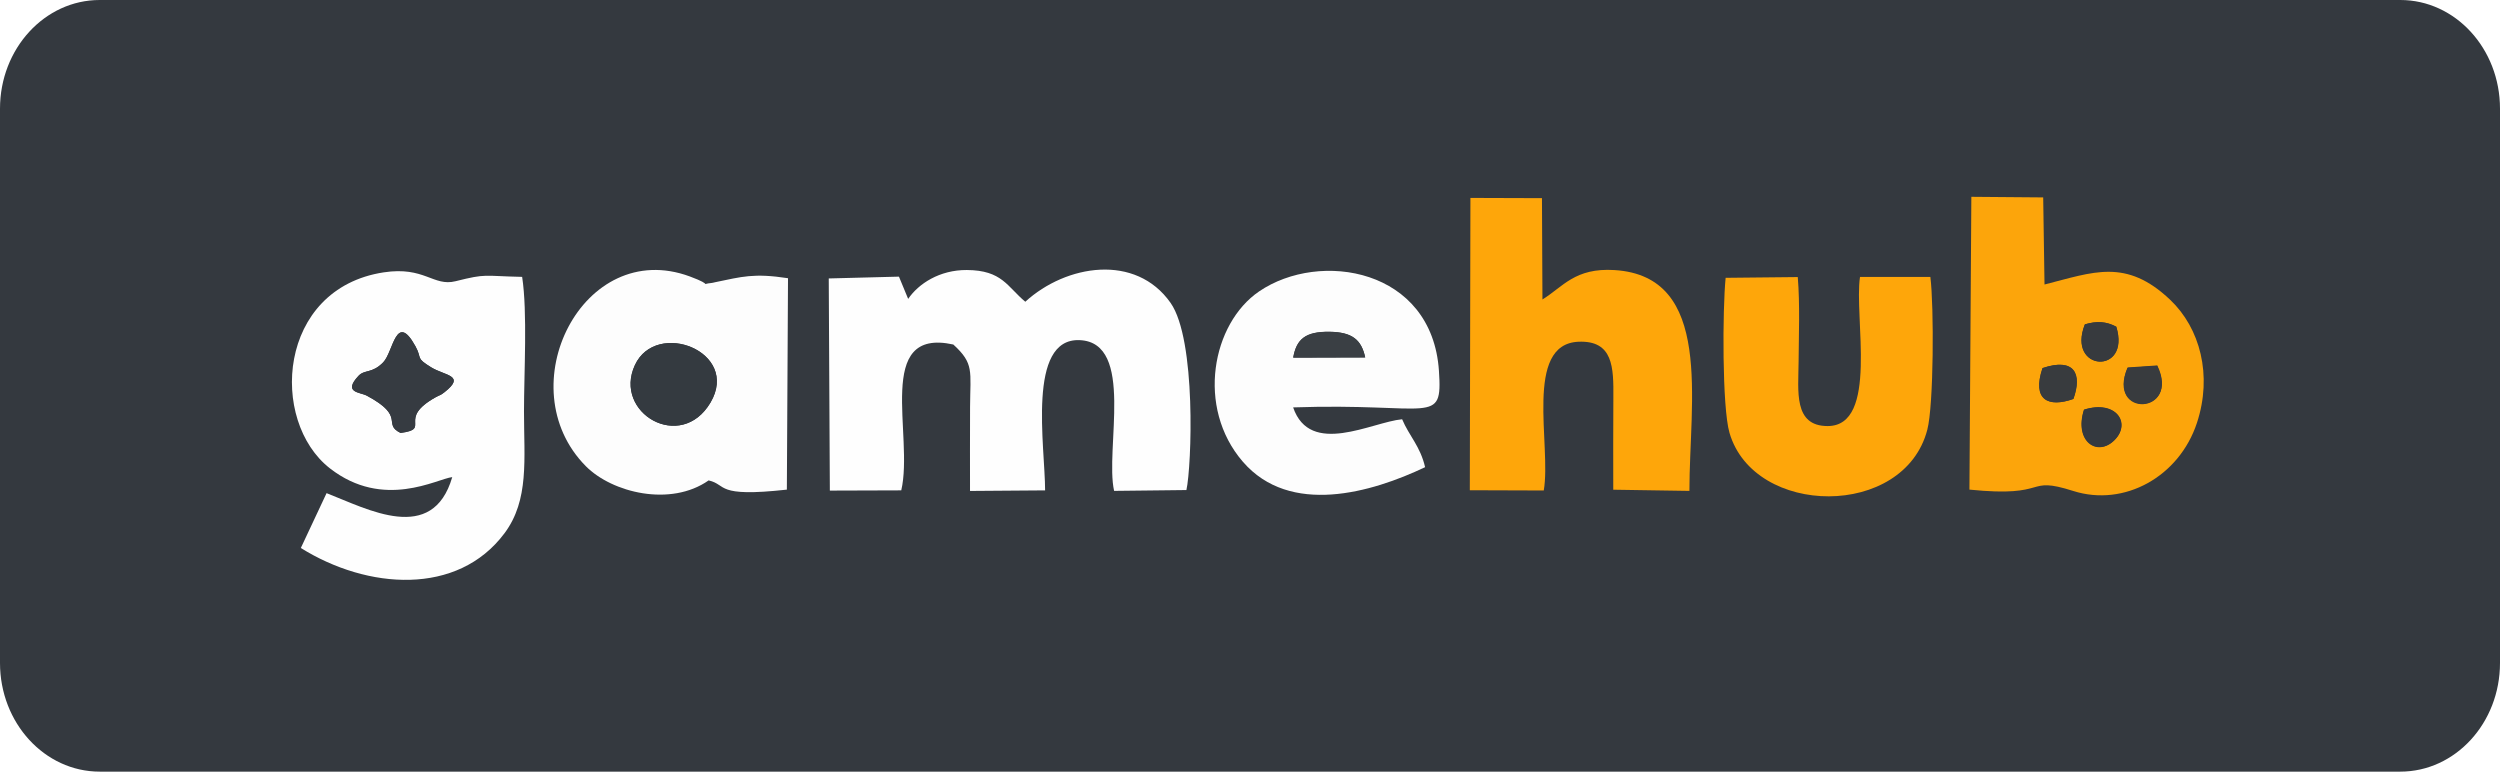
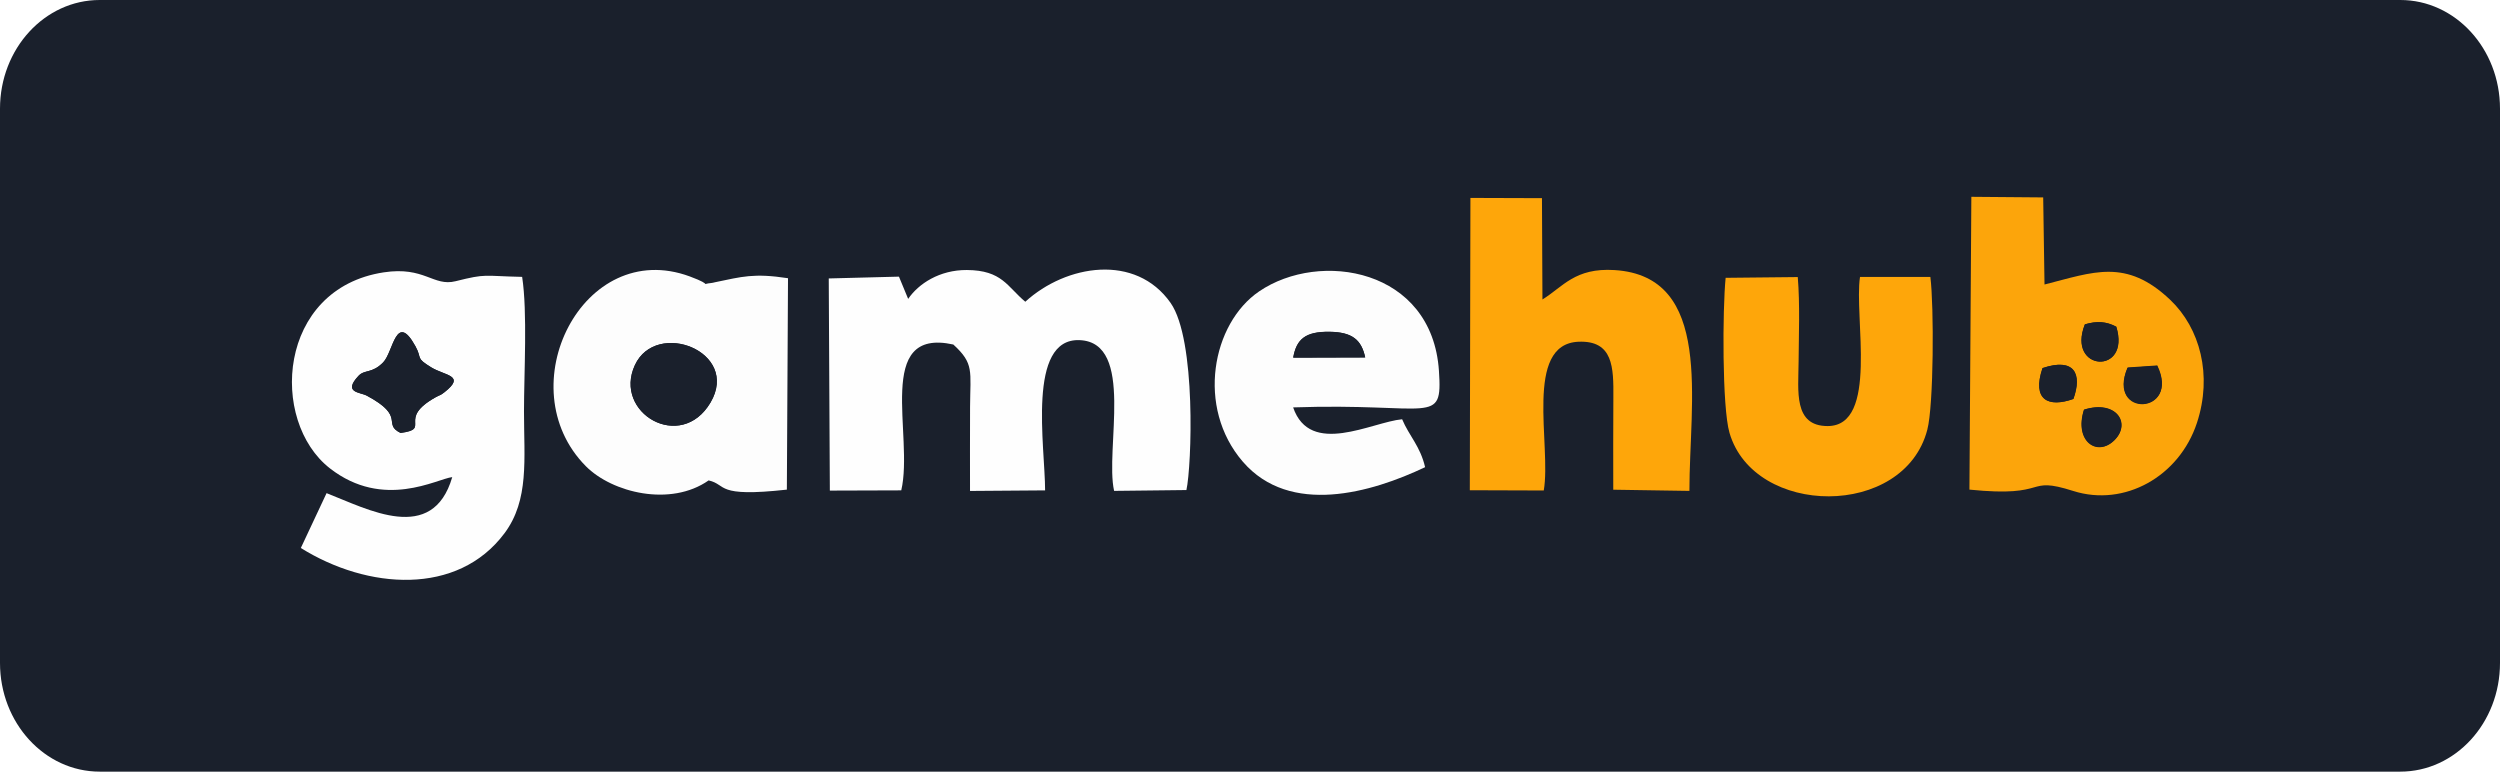
<svg xmlns="http://www.w3.org/2000/svg" width="148" height="46" viewBox="0 0 148 46" fill="none">
-   <path d="M142.096 0H5.904C2.643 0 0 2.881 0 6.435V39.246C0 42.8 2.643 45.681 5.904 45.681H142.096C145.357 45.681 148 42.8 148 39.246V6.435C148 2.881 145.357 0 142.096 0Z" fill="#34393F" />
+   <path d="M142.096 0H5.904C2.643 0 0 2.881 0 6.435V39.246C0 42.8 2.643 45.681 5.904 45.681H142.096C145.357 45.681 148 42.8 148 39.246V6.435C148 2.881 145.357 0 142.096 0Z" fill="#1A202C" />
  <path fill-rule="evenodd" clip-rule="evenodd" d="M61.87 29.03C61.87 26.446 60.772 19.999 63.919 20.136C67.21 20.28 65.401 26.601 65.955 29.06L70.236 29.011C70.549 27.577 70.825 20.107 69.3 17.933C67.238 14.993 63.126 15.65 60.697 17.863C59.629 16.974 59.329 15.998 57.241 15.985C55.618 15.974 54.368 16.804 53.763 17.695L53.218 16.377L49.062 16.484L49.127 29.043L53.355 29.029C54.114 25.777 51.725 19.361 56.436 20.395C57.679 21.531 57.439 21.953 57.428 24.093C57.419 25.748 57.425 27.405 57.425 29.064L61.87 29.03Z" fill="#FEFEFE" />
  <path fill-rule="evenodd" clip-rule="evenodd" d="M21.706 23.421C21.314 23.212 20.283 23.256 21.218 22.253C21.585 21.859 22.02 22.13 22.683 21.45C23.286 20.833 23.44 18.412 24.592 20.502C25.004 21.251 24.572 21.163 25.522 21.747C26.341 22.249 27.588 22.215 26.312 23.217C26.028 23.44 26.082 23.352 25.783 23.519C23.451 24.827 25.582 25.385 23.71 25.63C22.607 25.09 24.059 24.673 21.706 23.421ZM30.911 16.391C28.582 16.342 28.83 16.181 26.97 16.648C25.653 16.979 25.133 15.755 22.718 16.123C16.418 17.084 15.929 24.923 19.533 27.728C22.713 30.203 25.886 28.338 26.773 28.245C25.607 32.251 21.775 30.144 19.333 29.194L17.809 32.441C21.751 34.903 27.088 35.292 29.866 31.569C31.339 29.595 31.02 27.186 31.02 24.356C31.02 22.1 31.232 18.482 30.911 16.391Z" fill="#FEFEFE" />
-   <path fill-rule="evenodd" clip-rule="evenodd" d="M123.381 24.247C125.255 23.653 126.197 25.033 125.182 26.049C124.174 27.057 122.786 26.125 123.381 24.247ZM125.961 21.753L127.712 21.634C129.115 24.544 124.704 24.736 125.961 21.753ZM122.748 23.613C121.271 24.139 120.284 23.684 120.922 21.787C122.819 21.149 123.28 22.135 122.748 23.613ZM123.43 19.199C124.133 18.992 124.698 19.024 125.288 19.34C126.171 22.223 122.326 22.002 123.43 19.199ZM116.59 28.985C121.436 29.479 119.807 28.134 122.742 29.067C125.758 30.024 129.012 28.218 130.06 25.03C130.985 22.213 130.246 19.427 128.472 17.746C125.858 15.27 123.928 16.11 121.035 16.843L120.957 11.687L116.704 11.651L116.59 28.985Z" fill="#FCA50B" />
+   <path fill-rule="evenodd" clip-rule="evenodd" d="M123.381 24.247C125.255 23.653 126.197 25.033 125.182 26.049C124.174 27.057 122.786 26.125 123.381 24.247ZM125.961 21.753L127.712 21.634C129.115 24.544 124.704 24.736 125.961 21.753ZM122.748 23.613C121.271 24.139 120.284 23.684 120.922 21.787C122.819 21.149 123.28 22.135 122.748 23.613ZM123.43 19.199C124.133 18.992 124.698 19.024 125.288 19.34C126.171 22.223 122.326 22.002 123.43 19.199ZM116.59 28.985C121.436 29.479 119.807 28.135 122.742 29.067C125.758 30.024 129.012 28.218 130.06 25.03C130.985 22.213 130.246 19.427 128.472 17.746C125.858 15.27 123.928 16.11 121.035 16.843L120.957 11.687L116.704 11.651L116.59 28.985Z" fill="#FCA50B" />
  <path fill-rule="evenodd" clip-rule="evenodd" d="M87.013 29.022L91.391 29.037C91.852 26.377 90.192 20.368 93.447 20.231C95.506 20.145 95.525 21.755 95.511 23.543C95.496 25.359 95.505 27.175 95.505 28.991L100.013 29.061C100.013 23.757 101.461 16.355 95.581 15.988C93.233 15.841 92.529 16.98 91.313 17.729L91.284 11.731L87.049 11.717L87.013 29.022Z" fill="#FEA60A" />
  <path fill-rule="evenodd" clip-rule="evenodd" d="M42.067 23.819C40.315 26.808 36.278 24.436 37.585 21.613C38.85 18.883 43.826 20.816 42.067 23.819ZM41.951 28.44C43.073 28.697 42.305 29.458 46.582 28.986L46.65 16.47C44.606 16.159 43.932 16.38 42.333 16.708C42.283 16.718 42.208 16.742 42.159 16.747C41.289 16.833 42.397 16.943 40.838 16.366C34.515 14.029 30.045 22.919 34.681 27.598C36.24 29.171 39.695 30.019 41.951 28.44Z" fill="#FDFDFD" />
  <path fill-rule="evenodd" clip-rule="evenodd" d="M80.818 21.156L76.556 21.168C76.748 20.076 77.278 19.624 78.688 19.638C80.075 19.653 80.595 20.129 80.818 21.156ZM76.553 24.118C84.787 23.836 85.406 25.256 85.185 21.952C84.781 15.893 78.134 14.802 74.541 17.25C71.749 19.152 70.801 24.118 73.574 27.331C76.368 30.57 81.202 29.162 84.366 27.657C84.08 26.416 83.423 25.81 83.006 24.82C81.207 24.987 77.562 27.055 76.553 24.118Z" fill="#FDFDFD" />
  <path fill-rule="evenodd" clip-rule="evenodd" d="M102.158 16.447C101.971 18.298 101.945 24.112 102.386 25.624C103.84 30.611 112.725 30.722 114.097 25.439C114.479 23.969 114.496 18.128 114.278 16.393L110.112 16.396C109.751 18.753 111.231 25.224 108.195 25.223C106.158 25.222 106.466 23.147 106.477 21.411C106.487 19.846 106.562 18.021 106.428 16.402L102.158 16.447Z" fill="#FEA60A" />
-   <path fill-rule="evenodd" clip-rule="evenodd" d="M42.067 23.823C43.826 20.82 38.85 18.887 37.586 21.618C36.278 24.44 40.315 26.812 42.067 23.823Z" fill="#343A40" />
-   <path fill-rule="evenodd" clip-rule="evenodd" d="M23.717 25.63C25.588 25.384 23.458 24.827 25.789 23.519C26.089 23.351 26.034 23.44 26.318 23.217C27.594 22.215 26.347 22.249 25.529 21.746C24.578 21.163 25.011 21.25 24.598 20.501C23.447 18.412 23.293 20.833 22.69 21.45C22.026 22.129 21.591 21.859 21.224 22.253C20.289 23.256 21.32 23.211 21.712 23.42C24.065 24.673 22.613 25.09 23.717 25.63Z" fill="#363B41" />
-   <path fill-rule="evenodd" clip-rule="evenodd" d="M80.822 21.163C80.599 20.136 80.079 19.66 78.692 19.645C77.282 19.631 76.752 20.083 76.56 21.175L80.822 21.163Z" fill="#3A3F44" />
-   <path fill-rule="evenodd" clip-rule="evenodd" d="M123.367 24.261C122.772 26.139 124.16 27.072 125.169 26.063C126.184 25.047 125.241 23.667 123.367 24.261Z" fill="#34393F" />
-   <path fill-rule="evenodd" clip-rule="evenodd" d="M125.945 21.777C124.688 24.761 129.099 24.569 127.696 21.658L125.945 21.777Z" fill="#383B3E" />
-   <path fill-rule="evenodd" clip-rule="evenodd" d="M123.42 19.205C122.316 22.008 126.16 22.228 125.278 19.346C124.687 19.03 124.123 18.997 123.42 19.205Z" fill="#373A3E" />
-   <path fill-rule="evenodd" clip-rule="evenodd" d="M122.74 23.621C123.271 22.143 122.811 21.157 120.913 21.795C120.276 23.691 121.263 24.147 122.74 23.621Z" fill="#383B3E" />
+   <path fill-rule="evenodd" clip-rule="evenodd" d="M42.067 23.823C43.826 20.82 38.85 18.887 37.586 21.618C36.278 24.44 40.315 26.812 42.067 23.823Z" fill="#1A202C" />
+   <path fill-rule="evenodd" clip-rule="evenodd" d="M23.717 25.63C25.588 25.384 23.458 24.827 25.789 23.519C26.089 23.351 26.034 23.44 26.318 23.217C27.594 22.215 26.347 22.249 25.529 21.746C24.578 21.163 25.011 21.25 24.598 20.501C23.447 18.412 23.293 20.833 22.69 21.45C22.026 22.129 21.591 21.859 21.224 22.253C20.289 23.256 21.32 23.211 21.712 23.42C24.065 24.673 22.613 25.09 23.717 25.63Z" fill="#1A202C" />
+   <path fill-rule="evenodd" clip-rule="evenodd" d="M80.822 21.163C80.599 20.136 80.079 19.66 78.692 19.645C77.282 19.631 76.752 20.083 76.56 21.175L80.822 21.163Z" fill="#1A202C" />
+   <path fill-rule="evenodd" clip-rule="evenodd" d="M123.367 24.261C122.772 26.139 124.16 27.072 125.169 26.063C126.184 25.047 125.241 23.667 123.367 24.261Z" fill="#1A202C" />
+   <path fill-rule="evenodd" clip-rule="evenodd" d="M125.945 21.777C124.688 24.761 129.099 24.569 127.696 21.658L125.945 21.777Z" fill="#1A202C" />
+   <path fill-rule="evenodd" clip-rule="evenodd" d="M123.42 19.205C122.316 22.008 126.16 22.228 125.278 19.346C124.687 19.03 124.123 18.997 123.42 19.205Z" fill="#1A202C" />
+   <path fill-rule="evenodd" clip-rule="evenodd" d="M122.74 23.621C123.271 22.143 122.811 21.157 120.913 21.795C120.276 23.691 121.263 24.147 122.74 23.621Z" fill="#1A202C" />
</svg>
